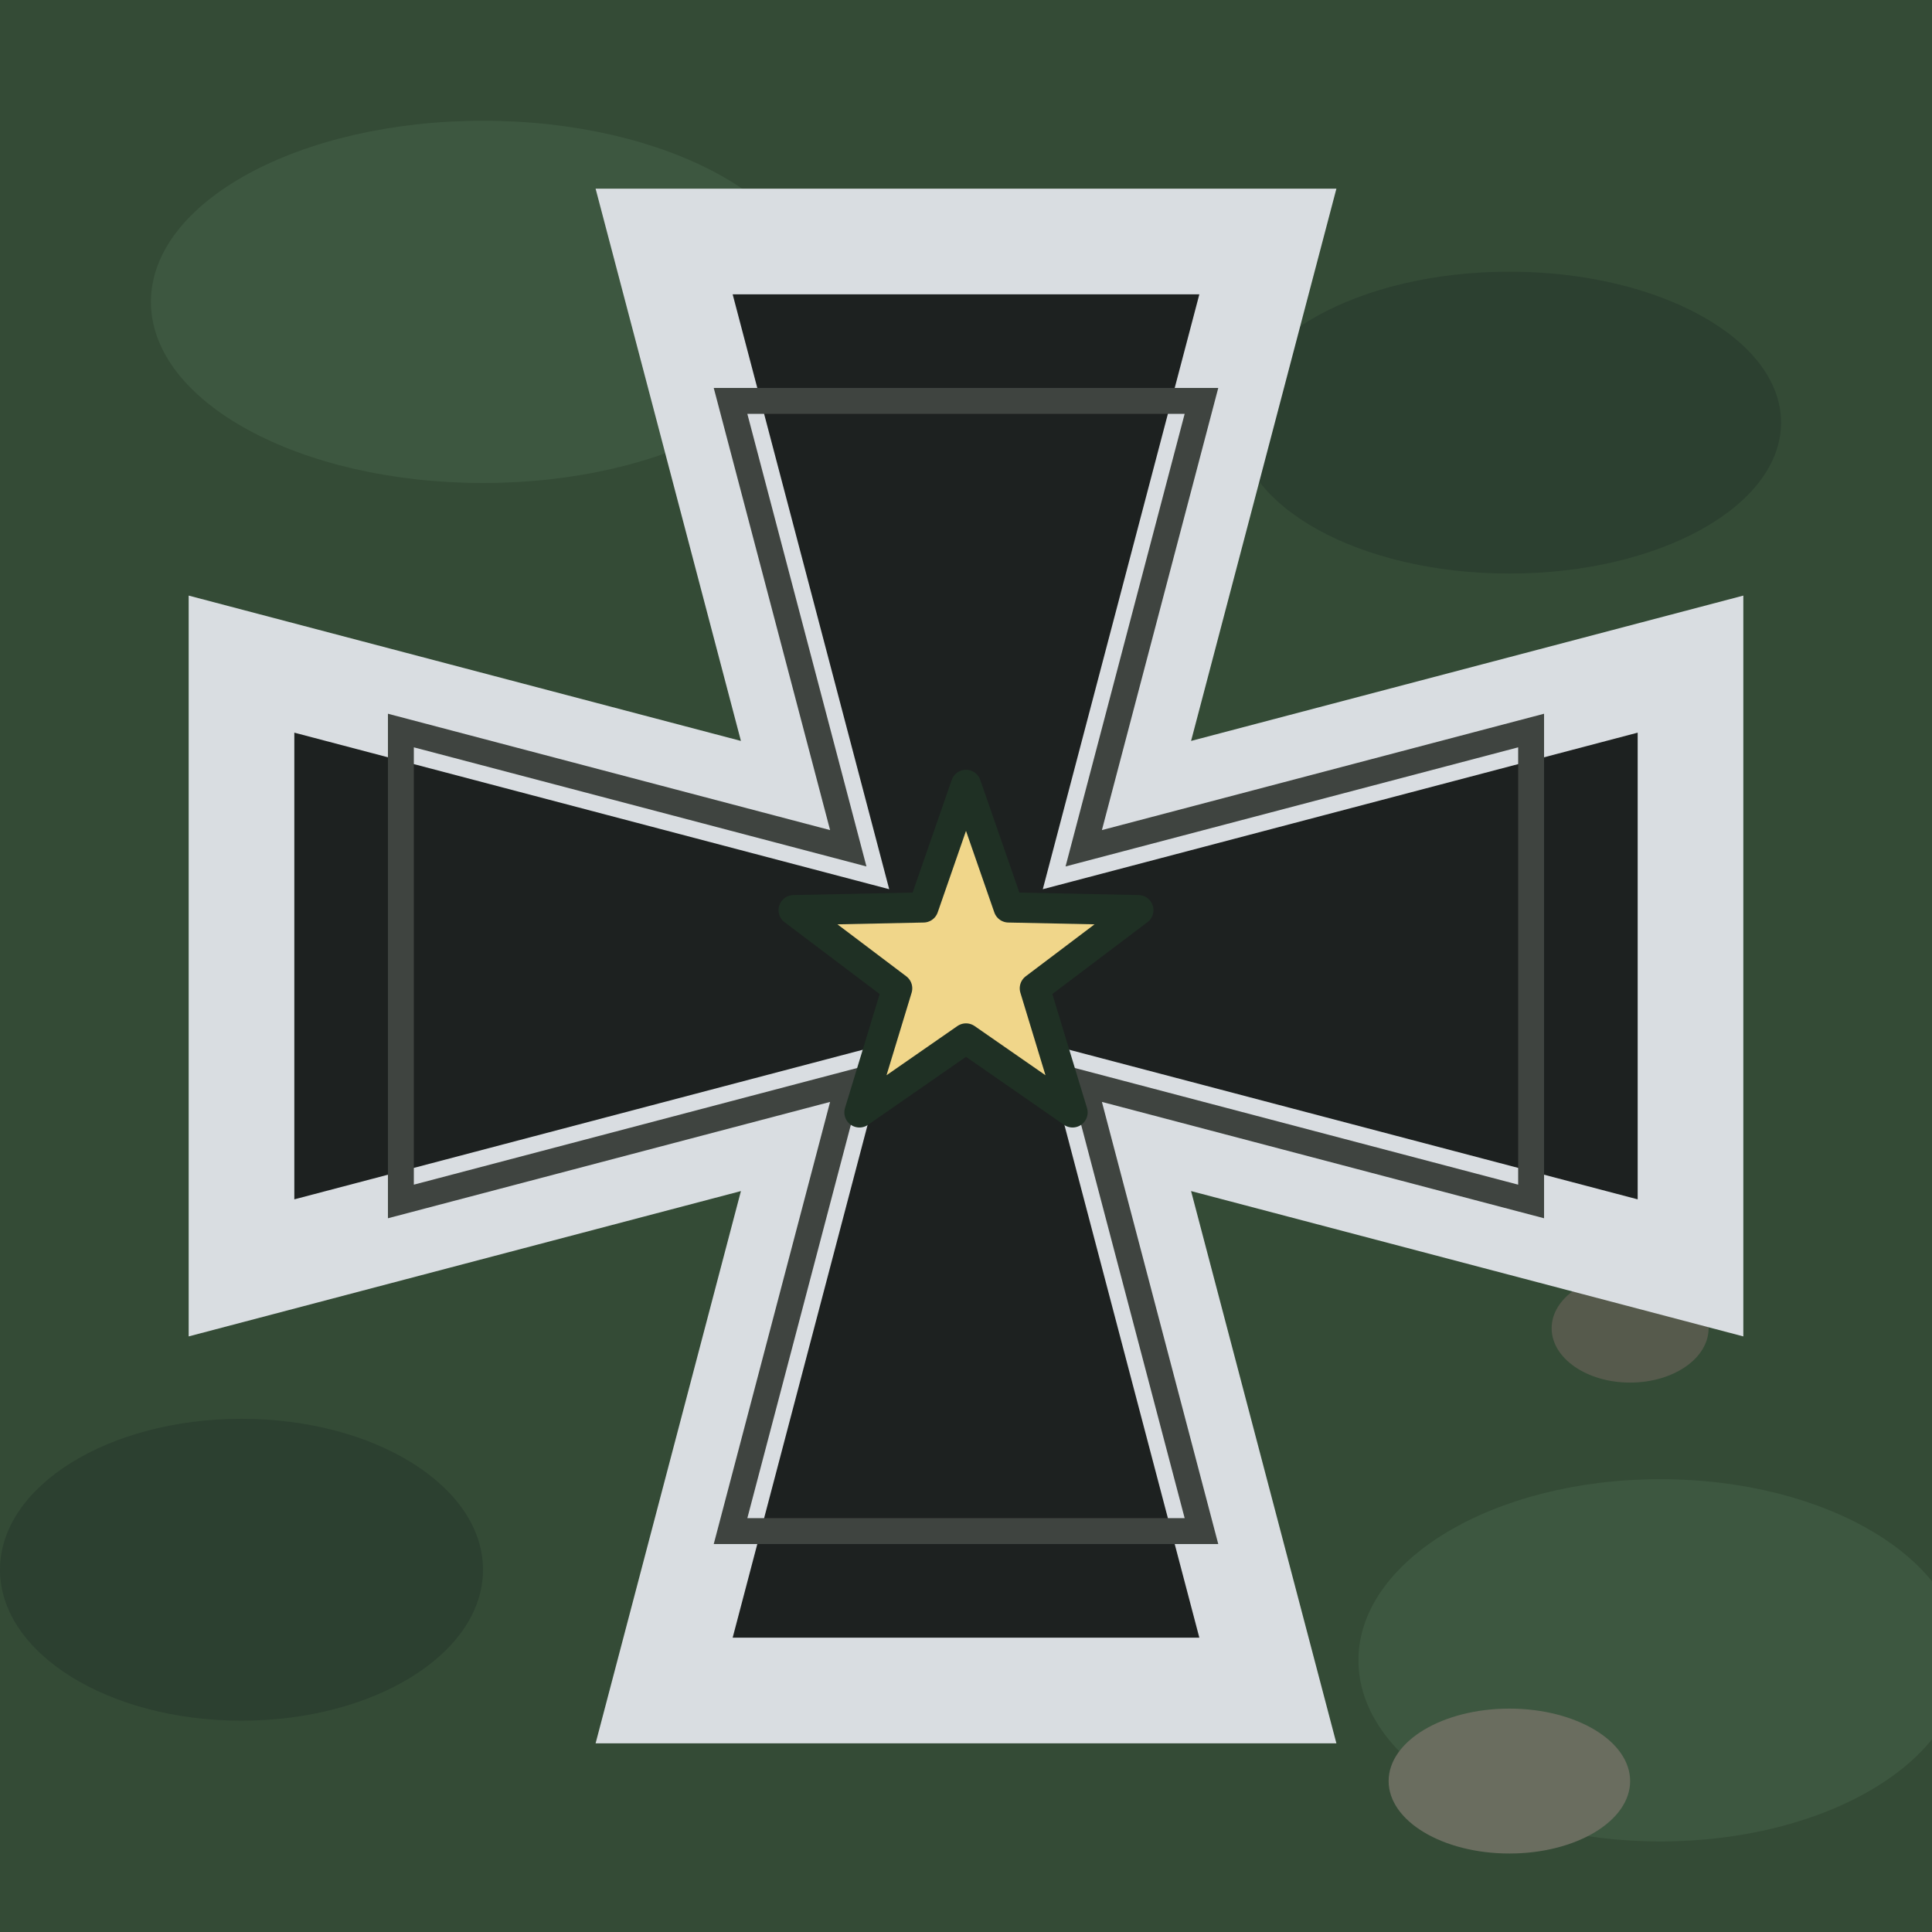
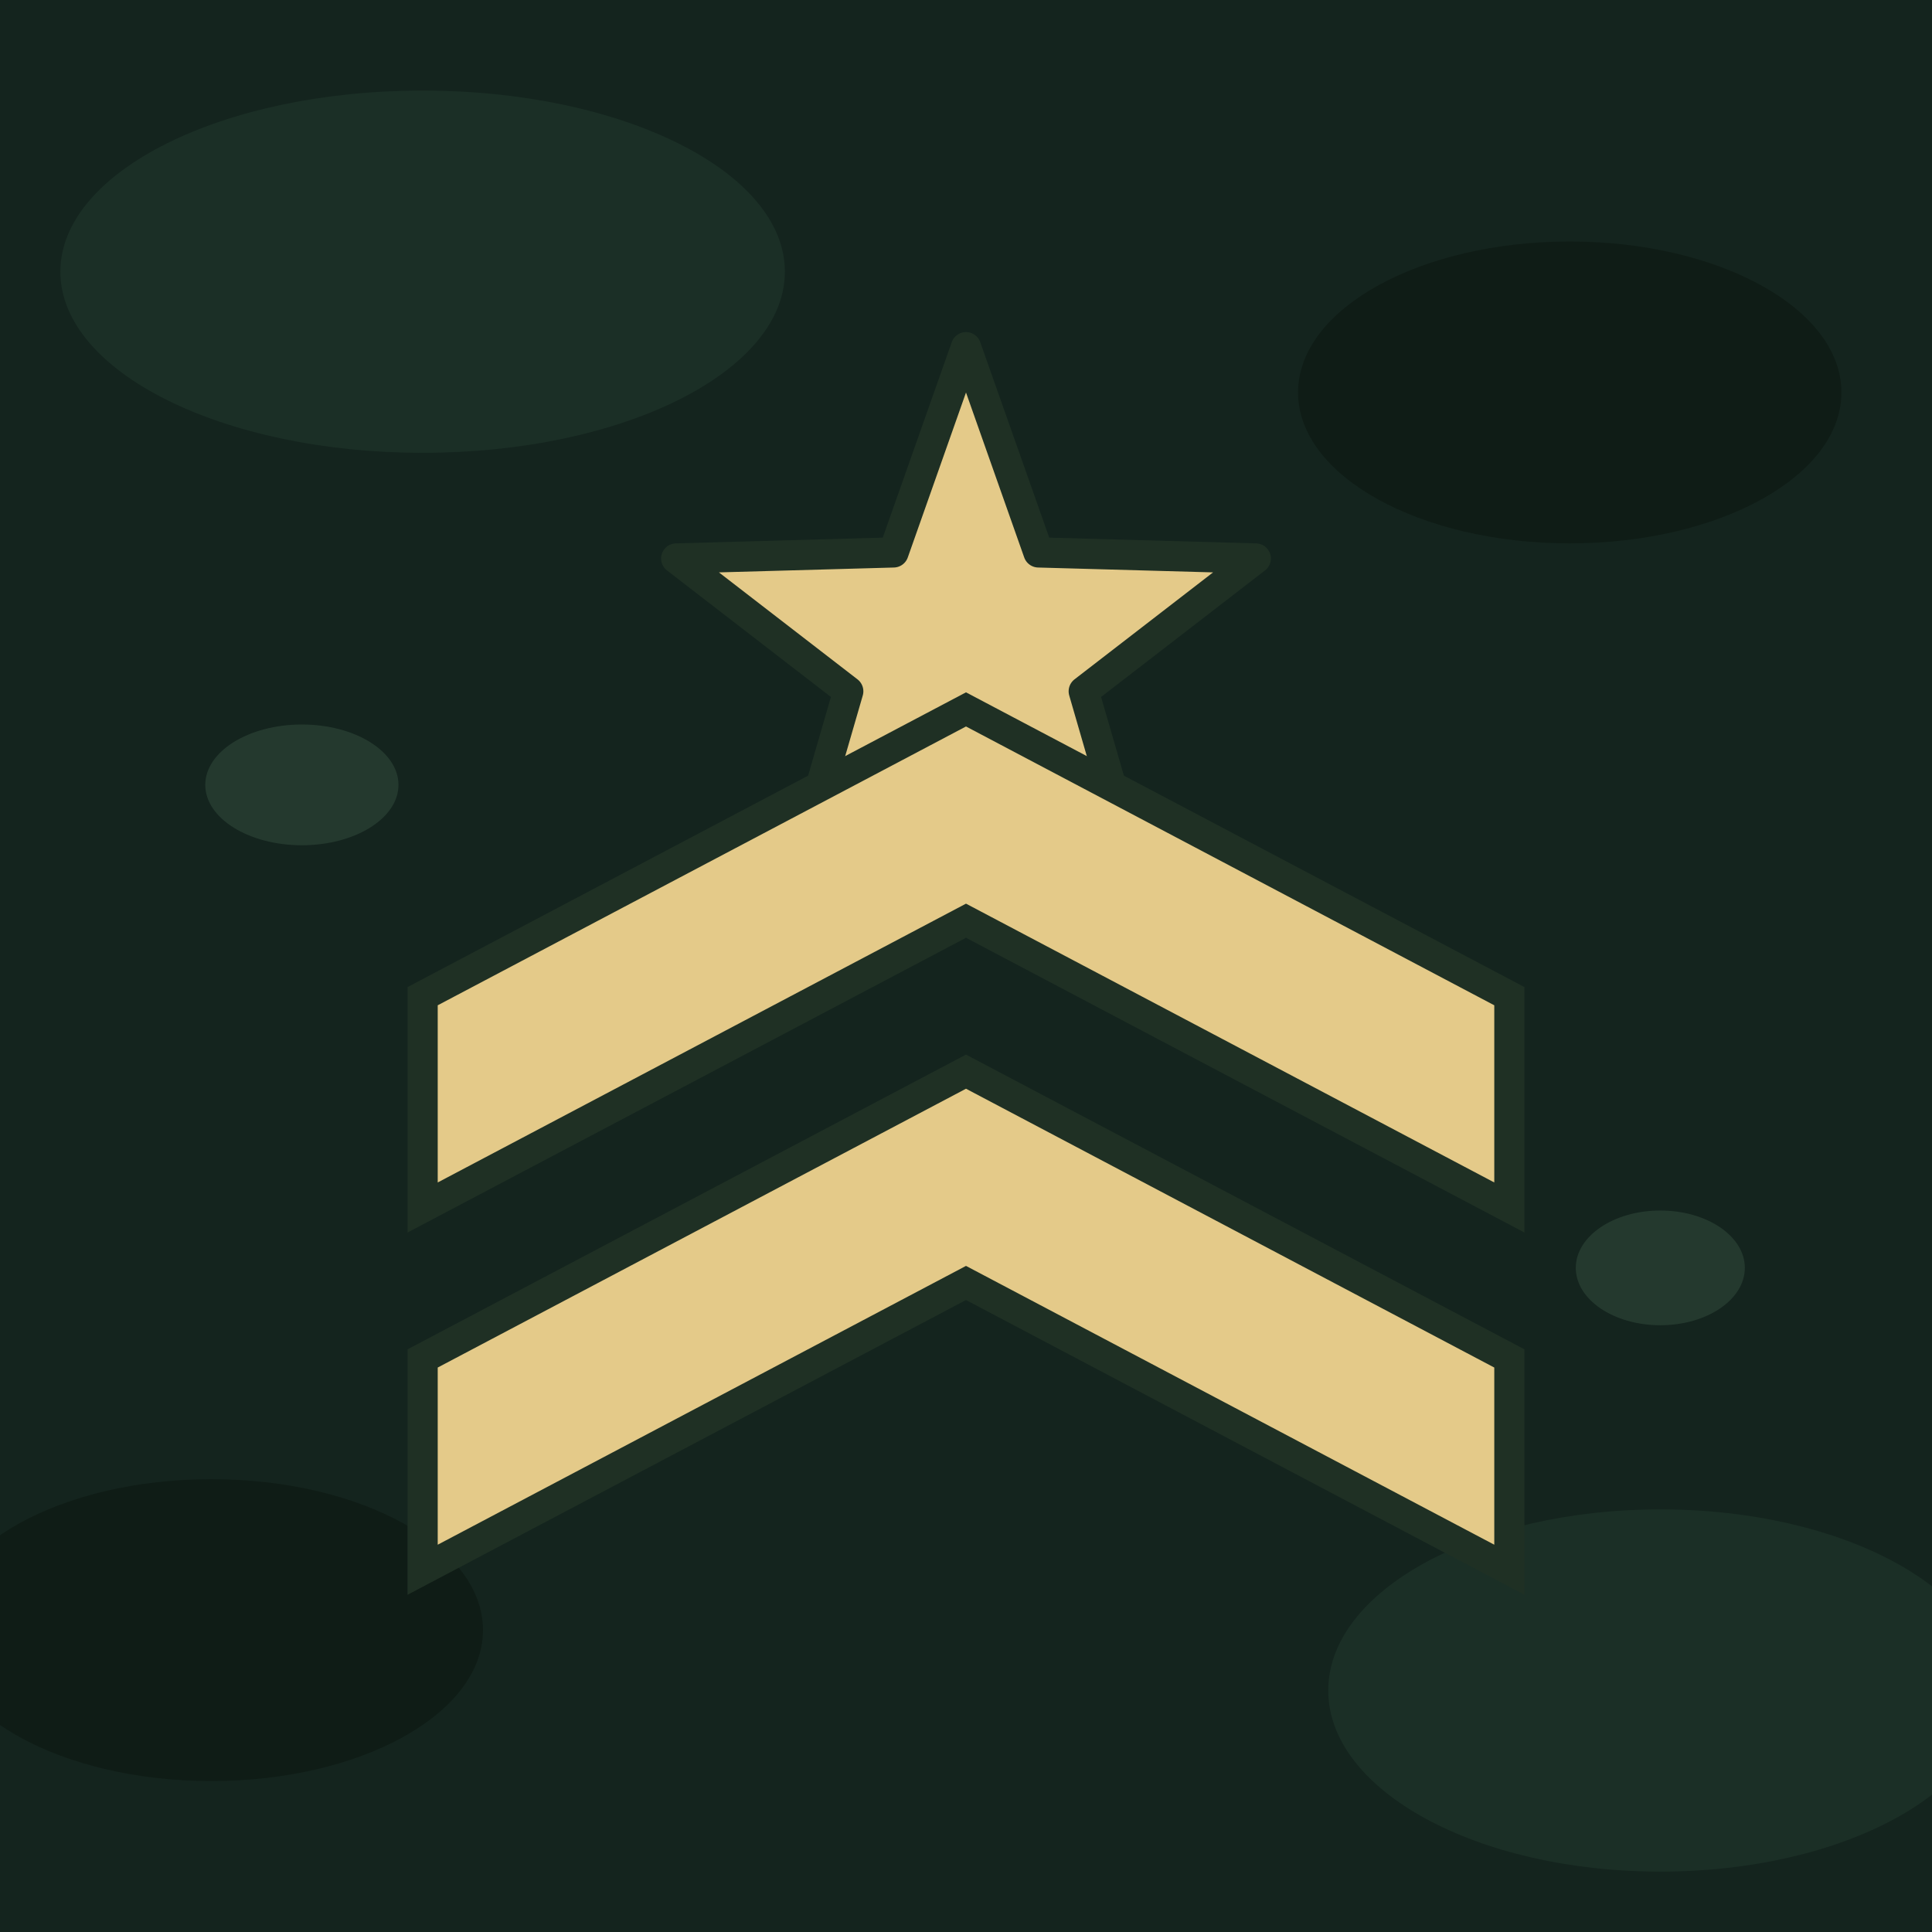
<svg xmlns="http://www.w3.org/2000/svg" viewBox="0 0 64 64" role="img" aria-label="Iron Path">
-   <rect width="64" height="64" fill="#344b36" />
-   <ellipse cx="16" cy="10" rx="11" ry="6" fill="#3d5740" />
-   <ellipse cx="50" cy="14" rx="9" ry="5" fill="#2c4030" />
-   <ellipse cx="8" cy="52" rx="8" ry="5" fill="#2c4030" />
-   <ellipse cx="55" cy="55" rx="10" ry="6" fill="#3d5740" />
-   <ellipse cx="50" cy="59" rx="4" ry="2.4" fill="#6a6d5f" />
-   <ellipse cx="10" cy="24" rx="3" ry="2" fill="#565a4c" />
-   <ellipse cx="54" cy="44" rx="2.6" ry="1.8" fill="#565a4c" />
-   <path d="M22 8 H42 L37 27 L56 22 V42 L37 37 L42 56 H22 L27 37 L8 42 V22 L27 27 Z" fill="#1d2120" stroke="#d9dde1" stroke-width="3.5" stroke-linejoin="miter" />
-   <path d="M22 8 H42 L37 27 L56 22 V42 L37 37 L42 56 H22 L27 37 L8 42 V22 L27 27 Z" fill="none" stroke="#3f4440" stroke-width="1.1" stroke-linejoin="miter" transform="translate(32 32) scale(0.78) translate(-32 -32)" />
-   <path d="M32 26 L33.41 30.06 L37.71 30.15 L34.28 32.74 L35.53 36.85 L32 34.4 L28.47 36.85 L29.72 32.74 L26.29 30.15 L30.59 30.06 Z" fill="#f0d68a" stroke="#1f3024" stroke-width="1" stroke-linejoin="round" />
+   <rect width="64" height="64" fill="#14241e" />
+   <ellipse cx="14" cy="9" rx="12" ry="6" fill="#1b2f26" />
+   <ellipse cx="52" cy="13" rx="9" ry="5" fill="#0f1c16" />
+   <ellipse cx="7" cy="54" rx="9" ry="5" fill="#0f1c16" />
+   <ellipse cx="55" cy="56" rx="11" ry="6" fill="#1b2f26" />
+   <ellipse cx="10" cy="26" rx="3.2" ry="2" fill="#24392e" />
+   <ellipse cx="55" cy="42" rx="2.8" ry="1.9" fill="#24392e" />
+   <path d="M32 11.5 L34.4 18.3 L41.6 18.5 L35.9 22.9 L37.9 29.8 L32 25.9 L26.1 29.8 L28.1 22.9 L22.4 18.5 L29.6 18.3 Z" fill="#e4ca89" stroke="#1f3024" stroke-width="1" stroke-linejoin="round" />
+   <path d="M14 33 L32 23.5 L50 33 L50 40 L32 30.5 L14 40 Z" fill="#e4ca89" stroke="#1f3024" stroke-width="1" stroke-linejoin="miter" />
+   <path d="M14 45 L32 35.5 L50 45 L50 52 L32 42.5 L14 52 Z" fill="#e4ca89" stroke="#1f3024" stroke-width="1" stroke-linejoin="miter" />
</svg>
